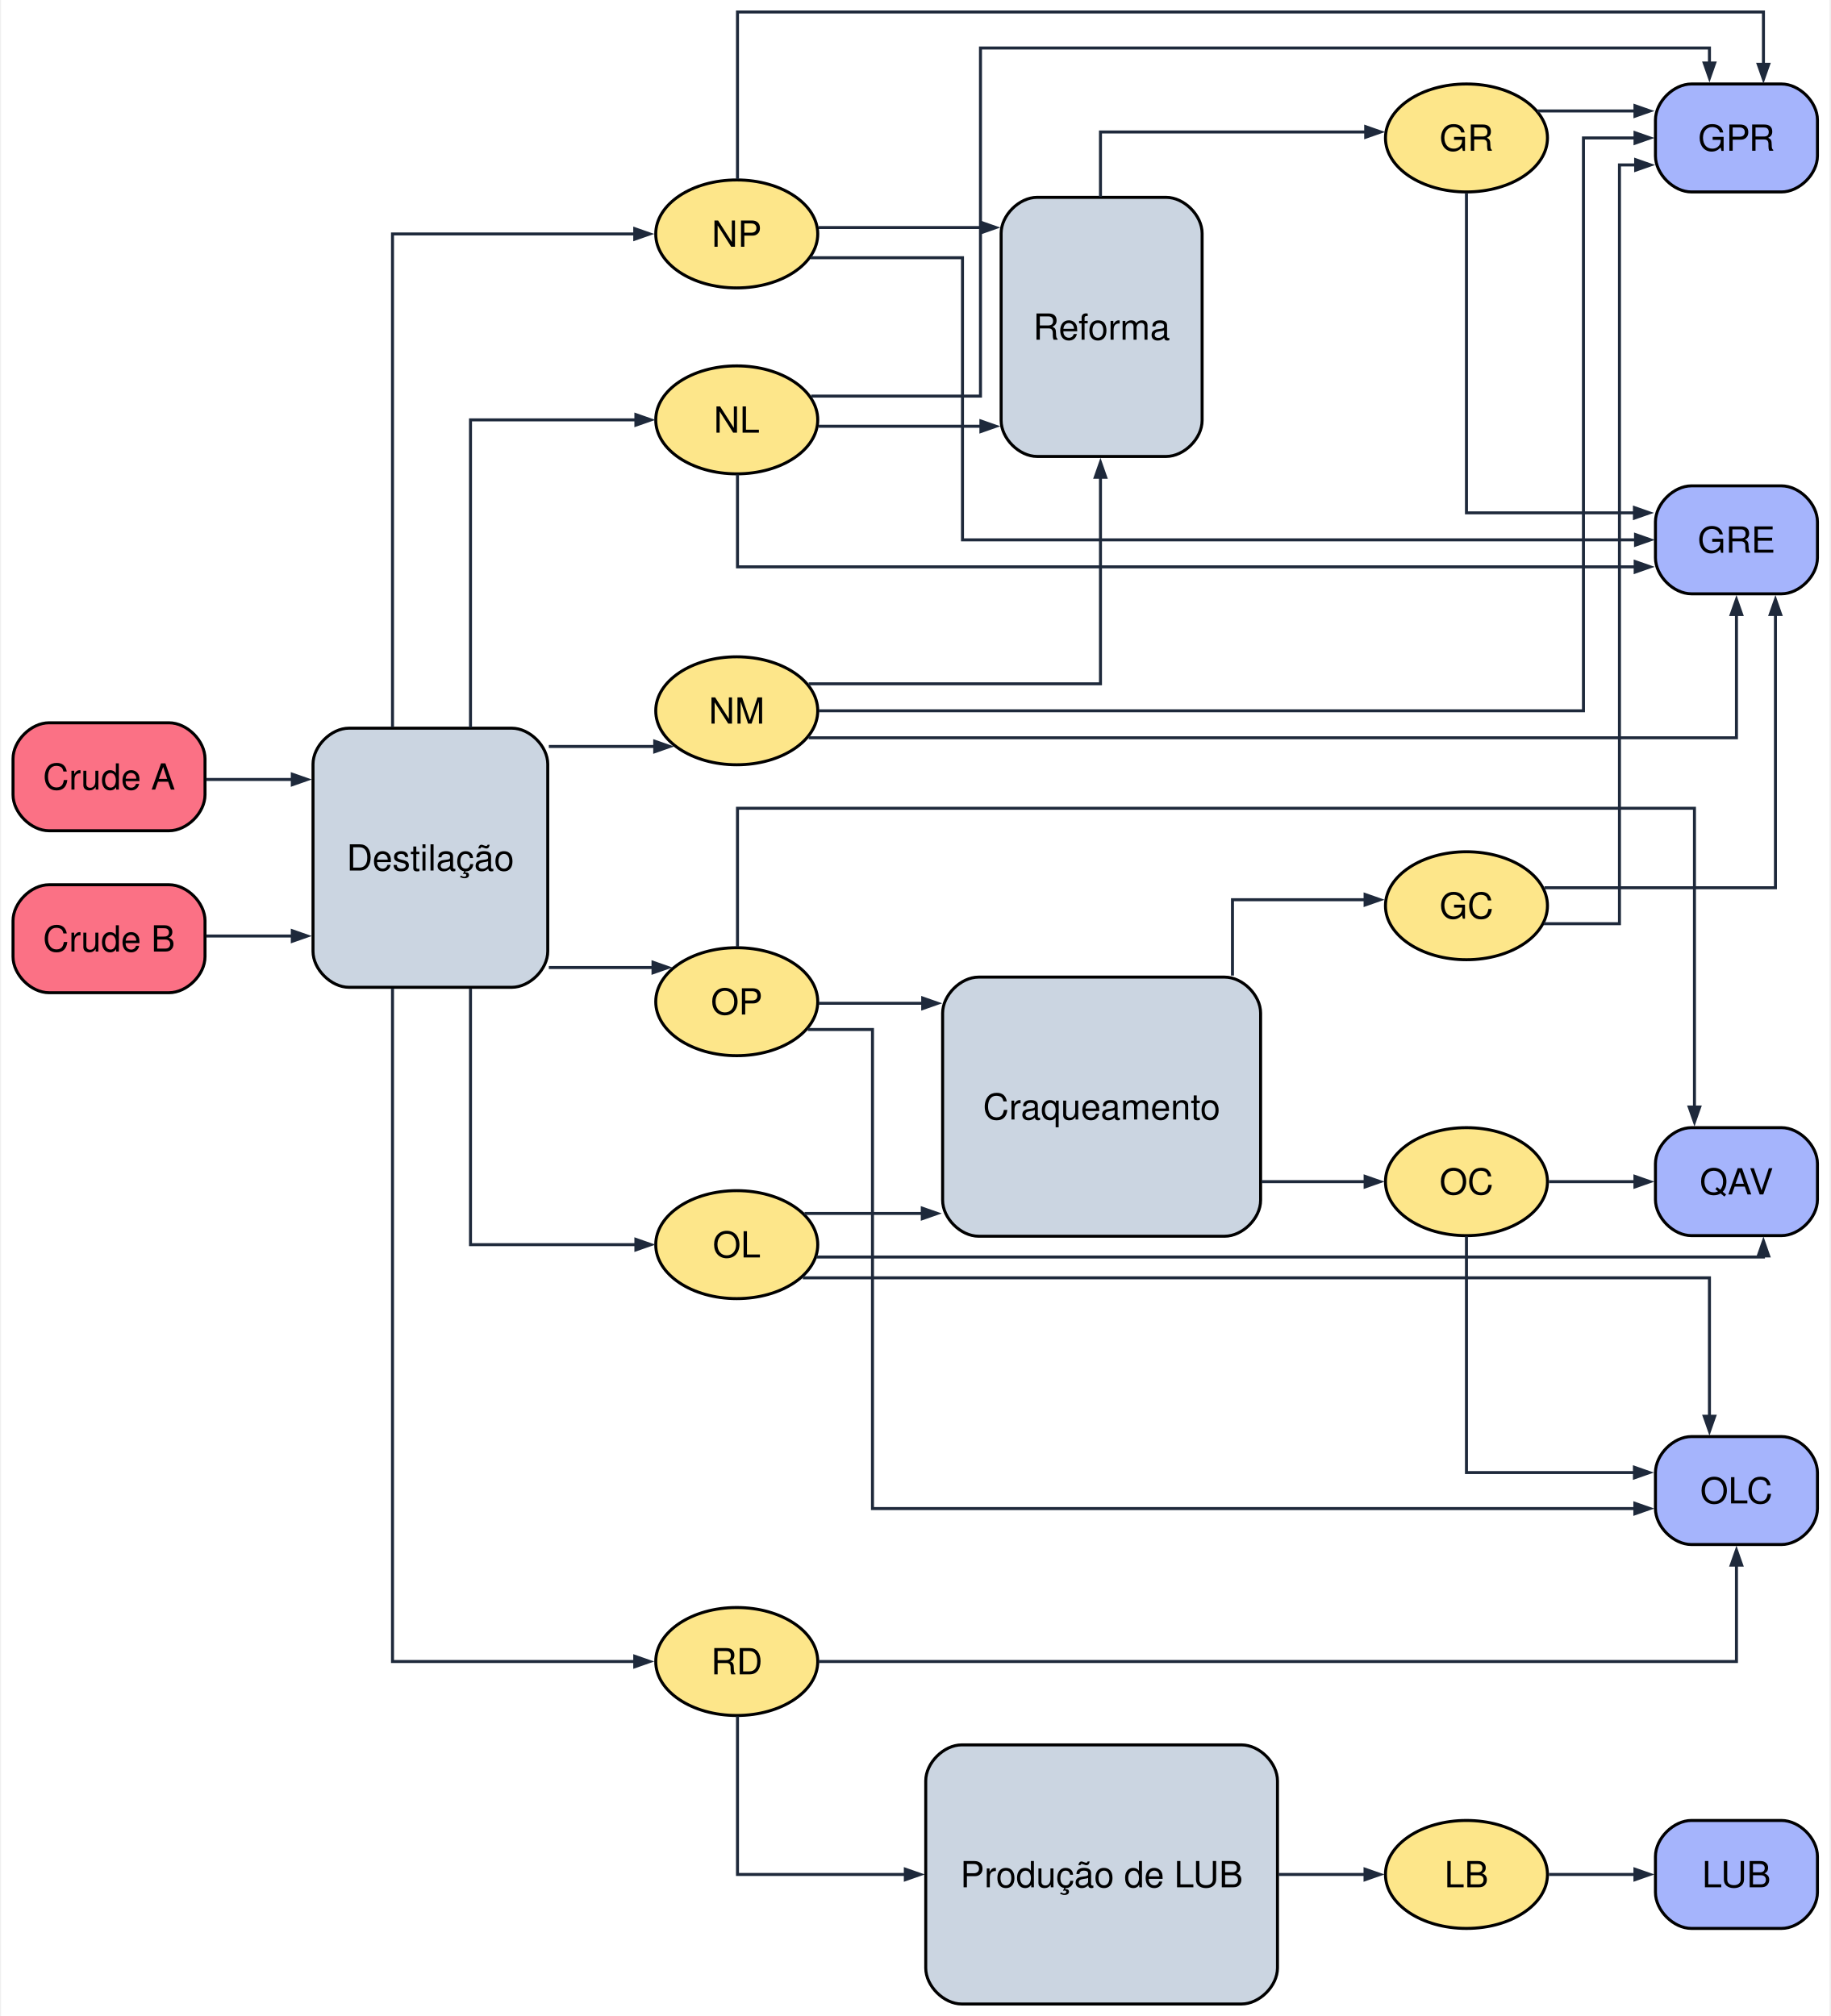
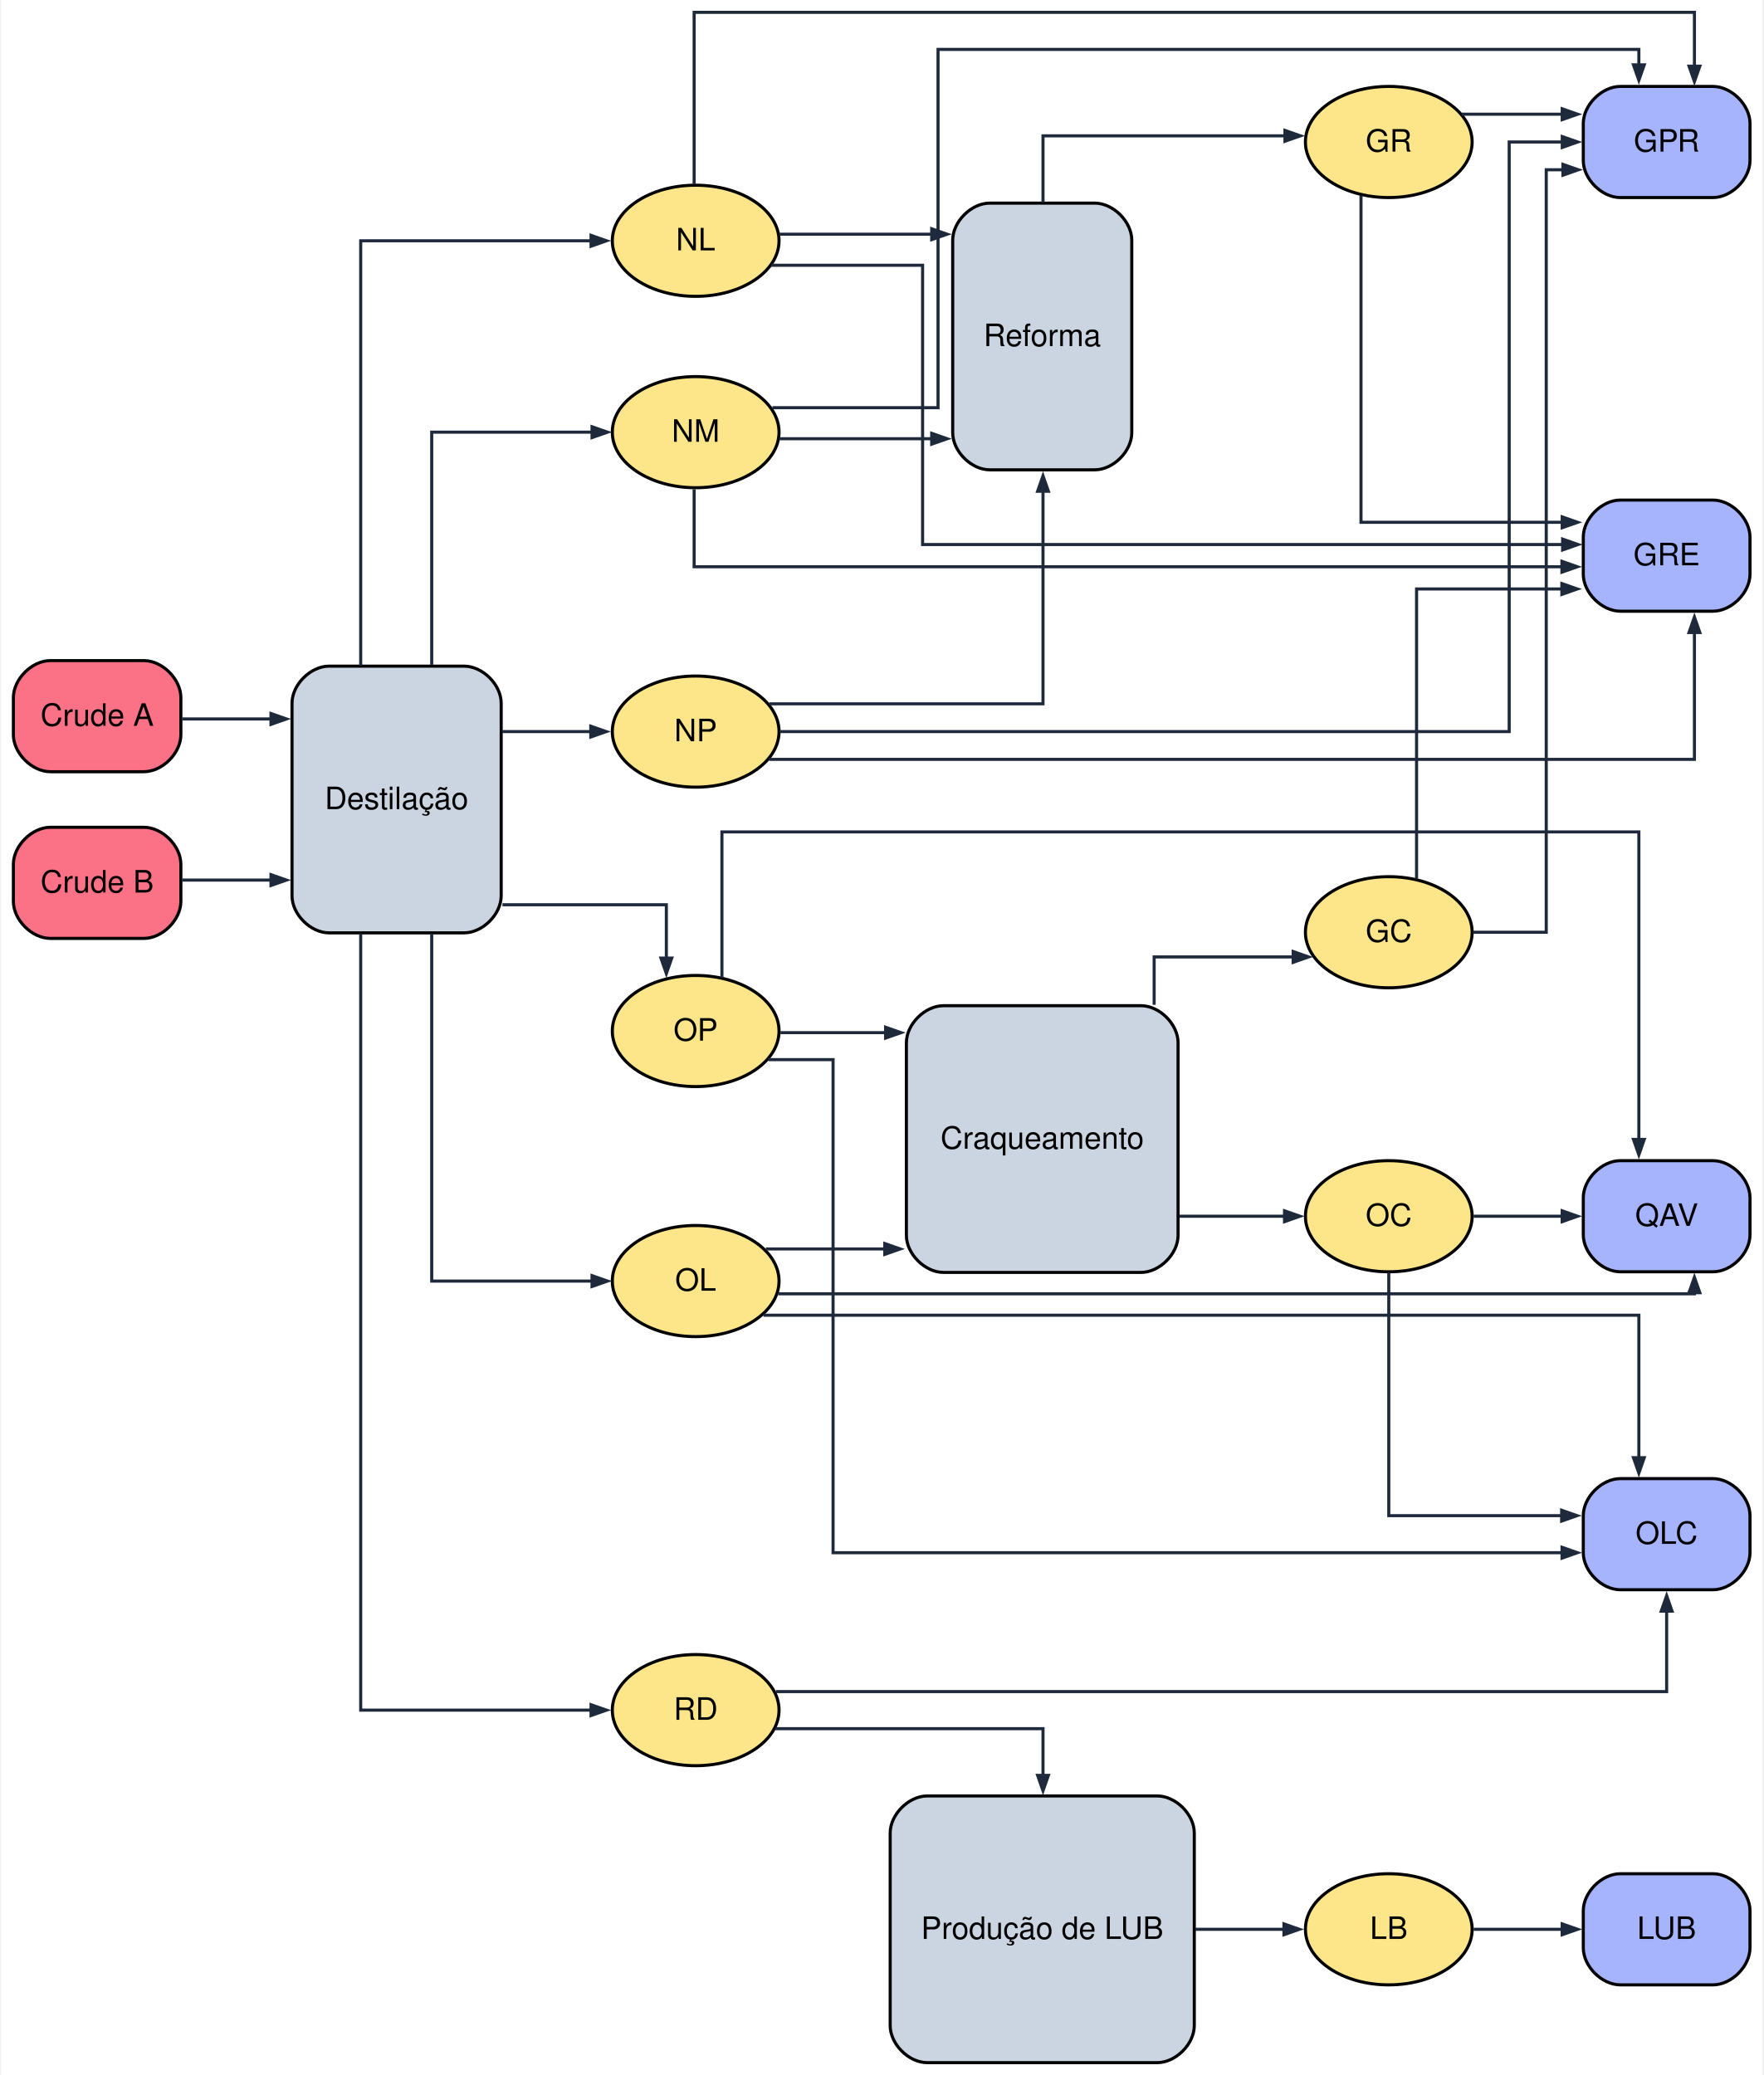
- <svg xmlns="http://www.w3.org/2000/svg" width="610pt" height="672pt" viewBox="0.00 0.00 609.50 672.20">
+ <svg xmlns="http://www.w3.org/2000/svg" width="571pt" height="672pt" viewBox="0.00 0.00 570.50 672.20">
  <g id="graph0" class="graph" transform="scale(1 1) rotate(0) translate(4 668.2)">
-     <polygon fill="white" stroke="none" points="-4,4 -4,-668.2 605.5,-668.2 605.5,4 -4,4" />
+     <polygon fill="white" stroke="none" points="-4,4 -4,-668.2 566.5,-668.2 566.5,4 -4,4" />
    <g id="node1" class="node">
-       <path fill="#fb7185" stroke="black" d="M52,-427.2C52,-427.2 12,-427.2 12,-427.2 6,-427.2 0,-421.2 0,-415.2 0,-415.2 0,-403.2 0,-403.2 0,-397.2 6,-391.2 12,-391.2 12,-391.2 52,-391.2 52,-391.2 58,-391.2 64,-397.2 64,-403.2 64,-403.2 64,-415.2 64,-415.2 64,-421.2 58,-427.2 52,-427.2" />
-       <text text-anchor="middle" x="32" y="-404.93" font-family="Helvetica,sans-Serif" font-size="12.00">Crude A</text>
+       <path fill="#fb7185" stroke="black" d="M42.25,-454.2C42.25,-454.2 12,-454.2 12,-454.2 6,-454.2 0,-448.2 0,-442.2 0,-442.2 0,-430.2 0,-430.2 0,-424.2 6,-418.2 12,-418.2 12,-418.2 42.25,-418.2 42.25,-418.2 48.25,-418.2 54.25,-424.2 54.25,-430.2 54.25,-430.2 54.25,-442.2 54.25,-442.2 54.25,-448.2 48.25,-454.2 42.25,-454.2" />
+       <text text-anchor="middle" x="27.12" y="-433.07" font-family="Helvetica,sans-Serif" font-size="10.00">Crude A</text>
    </g>
    <g id="node3" class="node">
-       <path fill="#cbd5e1" stroke="black" d="M166.25,-425.4C166.25,-425.4 112,-425.4 112,-425.4 106,-425.4 100,-419.4 100,-413.4 100,-413.4 100,-351 100,-351 100,-345 106,-339 112,-339 112,-339 166.25,-339 166.25,-339 172.25,-339 178.25,-345 178.25,-351 178.25,-351 178.25,-413.4 178.25,-413.4 178.25,-419.4 172.25,-425.4 166.25,-425.4" />
-       <text text-anchor="middle" x="139.12" y="-377.93" font-family="Helvetica,sans-Serif" font-size="12.00">Destilação</text>
+       <path fill="#cbd5e1" stroke="black" d="M146,-452.4C146,-452.4 102.25,-452.4 102.25,-452.4 96.25,-452.4 90.25,-446.4 90.25,-440.4 90.25,-440.4 90.25,-378 90.25,-378 90.25,-372 96.25,-366 102.25,-366 102.25,-366 146,-366 146,-366 152,-366 158,-372 158,-378 158,-378 158,-440.4 158,-440.4 158,-446.4 152,-452.4 146,-452.4" />
+       <text text-anchor="middle" x="124.12" y="-406.07" font-family="Helvetica,sans-Serif" font-size="10.00">Destilação</text>
    </g>
    <g id="edge1" class="edge">
-       <path fill="none" stroke="#1e293b" d="M64.43,-408.3C64.43,-408.3 93.1,-408.3 93.1,-408.3" />
-       <polygon fill="#1e293b" stroke="#1e293b" points="93.1,-410.05 98.1,-408.3 93.1,-406.55 93.1,-410.05" />
+       <path fill="none" stroke="#1e293b" d="M54.66,-435.3C54.66,-435.3 83.44,-435.3 83.44,-435.3" />
+       <polygon fill="#1e293b" stroke="#1e293b" points="83.44,-437.05 88.44,-435.3 83.44,-433.55 83.44,-437.05" />
    </g>
    <g id="node2" class="node">
-       <path fill="#fb7185" stroke="black" d="M52,-373.2C52,-373.2 12,-373.2 12,-373.2 6,-373.2 0,-367.2 0,-361.2 0,-361.2 0,-349.2 0,-349.2 0,-343.2 6,-337.2 12,-337.2 12,-337.2 52,-337.2 52,-337.2 58,-337.2 64,-343.2 64,-349.2 64,-349.2 64,-361.2 64,-361.2 64,-367.2 58,-373.2 52,-373.2" />
-       <text text-anchor="middle" x="32" y="-350.93" font-family="Helvetica,sans-Serif" font-size="12.00">Crude B</text>
+       <path fill="#fb7185" stroke="black" d="M42.25,-400.2C42.25,-400.2 12,-400.2 12,-400.2 6,-400.2 0,-394.2 0,-388.2 0,-388.2 0,-376.2 0,-376.2 0,-370.2 6,-364.2 12,-364.2 12,-364.2 42.25,-364.2 42.25,-364.2 48.25,-364.2 54.25,-370.2 54.25,-376.2 54.25,-376.2 54.25,-388.2 54.25,-388.2 54.25,-394.2 48.25,-400.2 42.25,-400.2" />
+       <text text-anchor="middle" x="27.12" y="-379.07" font-family="Helvetica,sans-Serif" font-size="10.00">Crude B</text>
    </g>
    <g id="edge2" class="edge">
-       <path fill="none" stroke="#1e293b" d="M64.43,-356.1C64.43,-356.1 93.1,-356.1 93.1,-356.1" />
-       <polygon fill="#1e293b" stroke="#1e293b" points="93.1,-357.85 98.1,-356.1 93.1,-354.35 93.1,-357.85" />
+       <path fill="none" stroke="#1e293b" d="M54.66,-383.1C54.66,-383.1 83.44,-383.1 83.44,-383.1" />
+       <polygon fill="#1e293b" stroke="#1e293b" points="83.44,-384.85 88.44,-383.1 83.44,-381.35 83.44,-384.85" />
    </g>
    <g id="node4" class="node">
-       <ellipse fill="#fde68a" stroke="black" cx="241.25" cy="-590.2" rx="27" ry="18" />
-       <text text-anchor="middle" x="241.25" y="-585.93" font-family="Helvetica,sans-Serif" font-size="12.00">NP</text>
+       <ellipse fill="#fde68a" stroke="black" cx="221" cy="-590.2" rx="27" ry="18" />
+       <text text-anchor="middle" x="221" y="-587.08" font-family="Helvetica,sans-Serif" font-size="10.00">NL</text>
+     </g>
+     <g id="edge9" class="edge">
+       <path fill="none" stroke="#1e293b" d="M112.5,-452.55C112.5,-506.1 112.5,-590.2 112.5,-590.2 112.5,-590.2 187.11,-590.2 187.11,-590.2" />
+       <polygon fill="#1e293b" stroke="#1e293b" points="187.11,-591.95 192.11,-590.2 187.11,-588.45 187.11,-591.95" />
+     </g>
+     <g id="node5" class="node">
+       <ellipse fill="#fde68a" stroke="black" cx="221" cy="-528.2" rx="27" ry="18" />
+       <text text-anchor="middle" x="221" y="-525.08" font-family="Helvetica,sans-Serif" font-size="10.00">NM</text>
+     </g>
+     <g id="edge10" class="edge">
+       <path fill="none" stroke="#1e293b" d="M135.5,-452.84C135.5,-486.8 135.5,-528.2 135.5,-528.2 135.5,-528.2 187.43,-528.2 187.43,-528.2" />
+       <polygon fill="#1e293b" stroke="#1e293b" points="187.43,-529.95 192.43,-528.2 187.43,-526.45 187.43,-529.95" />
+     </g>
+     <g id="node6" class="node">
+       <ellipse fill="#fde68a" stroke="black" cx="221" cy="-431.2" rx="27" ry="18" />
+       <text text-anchor="middle" x="221" y="-428.07" font-family="Helvetica,sans-Serif" font-size="10.00">NP</text>
    </g>
    <g id="edge11" class="edge">
-       <path fill="none" stroke="#1e293b" d="M126.5,-425.8C126.5,-486.8 126.5,-590.2 126.5,-590.2 126.5,-590.2 207.25,-590.2 207.25,-590.2" />
-       <polygon fill="#1e293b" stroke="#1e293b" points="207.25,-591.95 212.25,-590.2 207.25,-588.45 207.25,-591.95" />
-     </g>
-     <g id="node5" class="node">
-       <ellipse fill="#fde68a" stroke="black" cx="241.25" cy="-528.2" rx="27" ry="18" />
-       <text text-anchor="middle" x="241.25" y="-523.93" font-family="Helvetica,sans-Serif" font-size="12.00">NL</text>
-     </g>
-     <g id="edge9" class="edge">
-       <path fill="none" stroke="#1e293b" d="M152.5,-425.61C152.5,-468.65 152.5,-528.2 152.5,-528.2 152.5,-528.2 207.63,-528.2 207.63,-528.2" />
-       <polygon fill="#1e293b" stroke="#1e293b" points="207.63,-529.95 212.63,-528.2 207.63,-526.45 207.63,-529.95" />
-     </g>
-     <g id="node6" class="node">
-       <ellipse fill="#fde68a" stroke="black" cx="241.25" cy="-253.2" rx="27" ry="18" />
-       <text text-anchor="middle" x="241.25" y="-248.92" font-family="Helvetica,sans-Serif" font-size="12.00">OL</text>
+       <path fill="none" stroke="#1e293b" d="M158.28,-431.2C158.28,-431.2 187.02,-431.2 187.02,-431.2" />
+       <polygon fill="#1e293b" stroke="#1e293b" points="187.02,-432.95 192.02,-431.2 187.02,-429.45 187.02,-432.95" />
+     </g>
+     <g id="node7" class="node">
+       <ellipse fill="#fde68a" stroke="black" cx="221" cy="-253.2" rx="27" ry="18" />
+       <text text-anchor="middle" x="221" y="-250.07" font-family="Helvetica,sans-Serif" font-size="10.00">OL</text>
    </g>
    <g id="edge12" class="edge">
-       <path fill="none" stroke="#1e293b" d="M152.5,-338.53C152.5,-301.1 152.5,-253.2 152.5,-253.2 152.5,-253.2 207.63,-253.2 207.63,-253.2" />
-       <polygon fill="#1e293b" stroke="#1e293b" points="207.63,-254.95 212.63,-253.2 207.63,-251.45 207.63,-254.95" />
-     </g>
-     <g id="node7" class="node">
-       <ellipse fill="#fde68a" stroke="black" cx="241.25" cy="-114.2" rx="27" ry="18" />
-       <text text-anchor="middle" x="241.25" y="-109.92" font-family="Helvetica,sans-Serif" font-size="12.00">RD</text>
+       <path fill="none" stroke="#1e293b" d="M135.5,-365.75C135.5,-319.59 135.5,-253.2 135.5,-253.2 135.5,-253.2 187.43,-253.2 187.43,-253.2" />
+       <polygon fill="#1e293b" stroke="#1e293b" points="187.43,-254.95 192.43,-253.2 187.43,-251.45 187.43,-254.95" />
+     </g>
+     <g id="node8" class="node">
+       <ellipse fill="#fde68a" stroke="black" cx="221" cy="-334.2" rx="27" ry="18" />
+       <text text-anchor="middle" x="221" y="-331.07" font-family="Helvetica,sans-Serif" font-size="10.00">OP</text>
+     </g>
+     <g id="edge13" class="edge">
+       <path fill="none" stroke="#1e293b" d="M158.41,-375.1C182.89,-375.1 211.5,-375.1 211.5,-375.1 211.5,-375.1 211.5,-357.82 211.5,-357.82" />
+       <polygon fill="#1e293b" stroke="#1e293b" points="213.25,-357.82 211.5,-352.82 209.75,-357.82 213.25,-357.82" />
+     </g>
+     <g id="node9" class="node">
+       <ellipse fill="#fde68a" stroke="black" cx="221" cy="-114.2" rx="27" ry="18" />
+       <text text-anchor="middle" x="221" y="-111.07" font-family="Helvetica,sans-Serif" font-size="10.00">RD</text>
    </g>
    <g id="edge14" class="edge">
-       <path fill="none" stroke="#1e293b" d="M126.5,-338.54C126.5,-262.6 126.5,-114.2 126.5,-114.2 126.5,-114.2 207.25,-114.2 207.25,-114.2" />
-       <polygon fill="#1e293b" stroke="#1e293b" points="207.25,-115.95 212.25,-114.2 207.25,-112.45 207.25,-115.95" />
-     </g>
-     <g id="node8" class="node">
-       <ellipse fill="#fde68a" stroke="black" cx="241.25" cy="-431.2" rx="27" ry="18" />
-       <text text-anchor="middle" x="241.25" y="-426.93" font-family="Helvetica,sans-Serif" font-size="12.00">NM</text>
-     </g>
-     <g id="edge10" class="edge">
-       <path fill="none" stroke="#1e293b" d="M178.61,-419.3C178.61,-419.3 213.91,-419.3 213.91,-419.3" />
-       <polygon fill="#1e293b" stroke="#1e293b" points="213.91,-421.05 218.91,-419.3 213.91,-417.55 213.91,-421.05" />
-     </g>
-     <g id="node9" class="node">
-       <ellipse fill="#fde68a" stroke="black" cx="241.25" cy="-334.2" rx="27" ry="18" />
-       <text text-anchor="middle" x="241.25" y="-329.93" font-family="Helvetica,sans-Serif" font-size="12.00">OP</text>
-     </g>
-     <g id="edge13" class="edge">
-       <path fill="none" stroke="#1e293b" d="M178.61,-345.6C178.61,-345.6 213.34,-345.6 213.34,-345.6" />
-       <polygon fill="#1e293b" stroke="#1e293b" points="213.34,-347.35 218.34,-345.6 213.34,-343.85 213.34,-347.35" />
+       <path fill="none" stroke="#1e293b" d="M112.5,-365.67C112.5,-283.61 112.5,-114.2 112.5,-114.2 112.5,-114.2 187.11,-114.2 187.11,-114.2" />
+       <polygon fill="#1e293b" stroke="#1e293b" points="187.11,-115.95 192.11,-114.2 187.11,-112.45 187.11,-115.95" />
+     </g>
+     <g id="node12" class="node">
+       <path fill="#cbd5e1" stroke="black" d="M350.25,-602.4C350.25,-602.4 316.25,-602.4 316.25,-602.4 310.25,-602.4 304.25,-596.4 304.25,-590.4 304.25,-590.4 304.25,-528 304.25,-528 304.25,-522 310.25,-516 316.25,-516 316.25,-516 350.25,-516 350.25,-516 356.25,-516 362.25,-522 362.25,-528 362.25,-528 362.25,-590.4 362.25,-590.4 362.25,-596.4 356.25,-602.4 350.25,-602.4" />
+       <text text-anchor="middle" x="333.25" y="-556.08" font-family="Helvetica,sans-Serif" font-size="10.00">Reforma</text>
+     </g>
+     <g id="edge3" class="edge">
+       <path fill="none" stroke="#1e293b" d="M248.17,-592.33C248.17,-592.33 297.45,-592.33 297.45,-592.33" />
+       <polygon fill="#1e293b" stroke="#1e293b" points="297.45,-594.08 302.45,-592.33 297.45,-590.58 297.45,-594.08" />
+     </g>
+     <g id="node17" class="node">
+       <path fill="#a5b4fc" stroke="black" d="M550.5,-640.2C550.5,-640.2 520.5,-640.2 520.5,-640.2 514.5,-640.2 508.5,-634.2 508.5,-628.2 508.5,-628.2 508.5,-616.2 508.5,-616.2 508.5,-610.2 514.5,-604.2 520.5,-604.2 520.5,-604.2 550.5,-604.2 550.5,-604.2 556.5,-604.2 562.5,-610.2 562.5,-616.2 562.5,-616.2 562.5,-628.2 562.5,-628.2 562.5,-634.2 556.5,-640.2 550.5,-640.2" />
+       <text text-anchor="middle" x="535.5" y="-619.08" font-family="Helvetica,sans-Serif" font-size="10.00">GPR</text>
+     </g>
+     <g id="edge19" class="edge">
+       <path fill="none" stroke="#1e293b" d="M220.5,-608.49C220.5,-630.41 220.5,-664.2 220.5,-664.2 220.5,-664.2 544.5,-664.2 544.5,-664.2 544.5,-664.2 544.5,-646.77 544.5,-646.77" />
+       <polygon fill="#1e293b" stroke="#1e293b" points="546.25,-646.77 544.5,-641.77 542.75,-646.77 546.25,-646.77" />
+     </g>
+     <g id="node18" class="node">
+       <path fill="#a5b4fc" stroke="black" d="M550.5,-506.2C550.5,-506.2 520.5,-506.2 520.5,-506.2 514.5,-506.2 508.5,-500.2 508.5,-494.2 508.5,-494.2 508.5,-482.2 508.5,-482.2 508.5,-476.2 514.5,-470.2 520.5,-470.2 520.5,-470.2 550.5,-470.2 550.5,-470.2 556.5,-470.2 562.5,-476.2 562.5,-482.2 562.5,-482.2 562.5,-494.2 562.5,-494.2 562.5,-500.2 556.5,-506.2 550.5,-506.2" />
+       <text text-anchor="middle" x="535.5" y="-485.07" font-family="Helvetica,sans-Serif" font-size="10.00">GRE</text>
+     </g>
+     <g id="edge24" class="edge">
+       <path fill="none" stroke="#1e293b" d="M245.47,-582.27C266.86,-582.27 294.5,-582.27 294.5,-582.27 294.5,-582.27 294.5,-491.8 294.5,-491.8 294.5,-491.8 501.81,-491.8 501.81,-491.8" />
+       <polygon fill="#1e293b" stroke="#1e293b" points="501.81,-493.55 506.81,-491.8 501.81,-490.05 501.81,-493.55" />
+     </g>
+     <g id="edge4" class="edge">
+       <path fill="none" stroke="#1e293b" d="M248.17,-526.07C248.17,-526.07 297.45,-526.07 297.45,-526.07" />
+       <polygon fill="#1e293b" stroke="#1e293b" points="297.45,-527.82 302.45,-526.07 297.45,-524.32 297.45,-527.82" />
+     </g>
+     <g id="edge20" class="edge">
+       <path fill="none" stroke="#1e293b" d="M245.84,-536.13C268.84,-536.13 299.5,-536.13 299.5,-536.13 299.5,-536.13 299.5,-652.2 299.5,-652.2 299.5,-652.2 526.5,-652.2 526.5,-652.2 526.5,-652.2 526.5,-647.2 526.5,-647.2" />
+       <polygon fill="#1e293b" stroke="#1e293b" points="528.25,-647.2 526.5,-642.2 524.75,-647.2 528.25,-647.2" />
+     </g>
+     <g id="edge25" class="edge">
+       <path fill="none" stroke="#1e293b" d="M220.5,-509.71C220.5,-497.83 220.5,-484.6 220.5,-484.6 220.5,-484.6 501.58,-484.6 501.58,-484.6" />
+       <polygon fill="#1e293b" stroke="#1e293b" points="501.58,-486.35 506.58,-484.6 501.58,-482.85 501.58,-486.35" />
+     </g>
+     <g id="edge5" class="edge">
+       <path fill="none" stroke="#1e293b" d="M244.86,-440.2C277.88,-440.2 333.5,-440.2 333.5,-440.2 333.5,-440.2 333.5,-509.05 333.5,-509.05" />
+       <polygon fill="#1e293b" stroke="#1e293b" points="331.75,-509.05 333.5,-514.05 335.25,-509.05 331.75,-509.05" />
+     </g>
+     <g id="edge21" class="edge">
+       <path fill="none" stroke="#1e293b" d="M248.21,-431.2C315.53,-431.2 484.5,-431.2 484.5,-431.2 484.5,-431.2 484.5,-622.2 484.5,-622.2 484.5,-622.2 501.69,-622.2 501.69,-622.2" />
+       <polygon fill="#1e293b" stroke="#1e293b" points="501.69,-623.95 506.69,-622.2 501.69,-620.45 501.69,-623.95" />
+     </g>
+     <g id="edge26" class="edge">
+       <path fill="none" stroke="#1e293b" d="M244.79,-422.2C319.5,-422.2 544.5,-422.2 544.5,-422.2 544.5,-422.2 544.5,-463.3 544.5,-463.3" />
+       <polygon fill="#1e293b" stroke="#1e293b" points="542.75,-463.3 544.5,-468.3 546.25,-463.3 542.75,-463.3" />
    </g>
    <g id="node10" class="node">
-       <path fill="#cbd5e1" stroke="black" d="M384.38,-602.4C384.38,-602.4 341.38,-602.4 341.38,-602.4 335.38,-602.4 329.38,-596.4 329.38,-590.4 329.38,-590.4 329.38,-528 329.38,-528 329.38,-522 335.38,-516 341.38,-516 341.38,-516 384.38,-516 384.38,-516 390.38,-516 396.38,-522 396.38,-528 396.38,-528 396.38,-590.4 396.38,-590.4 396.38,-596.4 390.38,-602.4 384.38,-602.4" />
-       <text text-anchor="middle" x="362.88" y="-554.93" font-family="Helvetica,sans-Serif" font-size="12.00">Reforma</text>
-     </g>
-     <g id="edge5" class="edge">
-       <path fill="none" stroke="#1e293b" d="M268.55,-592.33C268.55,-592.33 322.64,-592.33 322.64,-592.33" />
-       <polygon fill="#1e293b" stroke="#1e293b" points="322.64,-594.08 327.64,-592.33 322.64,-590.58 322.64,-594.08" />
-     </g>
-     <g id="node17" class="node">
-       <path fill="#a5b4fc" stroke="black" d="M589.5,-640.2C589.5,-640.2 559.5,-640.2 559.5,-640.2 553.5,-640.2 547.5,-634.2 547.5,-628.2 547.5,-628.2 547.5,-616.2 547.5,-616.2 547.5,-610.2 553.5,-604.2 559.5,-604.2 559.5,-604.2 589.5,-604.2 589.5,-604.2 595.5,-604.2 601.5,-610.2 601.5,-616.2 601.5,-616.2 601.5,-628.2 601.5,-628.2 601.5,-634.2 595.5,-640.2 589.5,-640.2" />
-       <text text-anchor="middle" x="574.5" y="-617.93" font-family="Helvetica,sans-Serif" font-size="12.00">GPR</text>
-     </g>
-     <g id="edge21" class="edge">
-       <path fill="none" stroke="#1e293b" d="M241.5,-608.49C241.5,-630.41 241.5,-664.2 241.5,-664.2 241.5,-664.2 583.5,-664.2 583.5,-664.2 583.5,-664.2 583.5,-646.77 583.5,-646.77" />
-       <polygon fill="#1e293b" stroke="#1e293b" points="585.25,-646.77 583.5,-641.77 581.75,-646.77 585.25,-646.77" />
-     </g>
-     <g id="node18" class="node">
-       <path fill="#a5b4fc" stroke="black" d="M589.5,-506.2C589.5,-506.2 559.5,-506.2 559.5,-506.2 553.5,-506.2 547.5,-500.2 547.5,-494.2 547.5,-494.2 547.5,-482.2 547.5,-482.2 547.5,-476.2 553.5,-470.2 559.5,-470.2 559.5,-470.2 589.5,-470.2 589.5,-470.2 595.5,-470.2 601.5,-476.2 601.5,-482.2 601.5,-482.2 601.5,-494.2 601.5,-494.2 601.5,-500.2 595.5,-506.2 589.5,-506.2" />
-       <text text-anchor="middle" x="574.5" y="-483.93" font-family="Helvetica,sans-Serif" font-size="12.00">GRE</text>
-     </g>
-     <g id="edge26" class="edge">
-       <path fill="none" stroke="#1e293b" d="M265.89,-582.27C287.84,-582.27 316.5,-582.27 316.5,-582.27 316.5,-582.27 316.5,-488.2 316.5,-488.2 316.5,-488.2 540.86,-488.2 540.86,-488.2" />
-       <polygon fill="#1e293b" stroke="#1e293b" points="540.86,-489.95 545.86,-488.2 540.86,-486.45 540.86,-489.95" />
-     </g>
-     <g id="edge3" class="edge">
-       <path fill="none" stroke="#1e293b" d="M268.55,-526.07C268.55,-526.07 322.64,-526.07 322.64,-526.07" />
-       <polygon fill="#1e293b" stroke="#1e293b" points="322.64,-527.82 327.64,-526.07 322.64,-524.32 322.64,-527.82" />
-     </g>
-     <g id="edge19" class="edge">
-       <path fill="none" stroke="#1e293b" d="M266.07,-536.13C289.96,-536.13 322.5,-536.13 322.5,-536.13 322.5,-536.13 322.5,-652.2 322.5,-652.2 322.5,-652.2 565.5,-652.2 565.5,-652.2 565.5,-652.2 565.5,-647.2 565.5,-647.2" />
-       <polygon fill="#1e293b" stroke="#1e293b" points="567.25,-647.2 565.5,-642.2 563.75,-647.2 567.25,-647.2" />
-     </g>
-     <g id="edge24" class="edge">
-       <path fill="none" stroke="#1e293b" d="M241.5,-509.95C241.5,-496.02 241.5,-479.2 241.5,-479.2 241.5,-479.2 540.74,-479.2 540.74,-479.2" />
-       <polygon fill="#1e293b" stroke="#1e293b" points="540.74,-480.95 545.74,-479.2 540.74,-477.45 540.74,-480.95" />
+       <path fill="#cbd5e1" stroke="black" d="M365.25,-342.4C365.25,-342.4 301.25,-342.4 301.25,-342.4 295.25,-342.4 289.25,-336.4 289.25,-330.4 289.25,-330.4 289.25,-268 289.25,-268 289.25,-262 295.25,-256 301.25,-256 301.25,-256 365.25,-256 365.25,-256 371.25,-256 377.25,-262 377.25,-268 377.25,-268 377.25,-330.4 377.25,-330.4 377.25,-336.4 371.25,-342.4 365.25,-342.4" />
+       <text text-anchor="middle" x="333.25" y="-296.07" font-family="Helvetica,sans-Serif" font-size="10.00">Craqueamento</text>
+     </g>
+     <g id="edge6" class="edge">
+       <path fill="none" stroke="#1e293b" d="M243.72,-263.6C243.72,-263.6 282.25,-263.6 282.25,-263.6" />
+       <polygon fill="#1e293b" stroke="#1e293b" points="282.25,-265.35 287.25,-263.6 282.25,-261.85 282.25,-265.35" />
+     </g>
+     <g id="node20" class="node">
+       <path fill="#a5b4fc" stroke="black" d="M550.5,-189.2C550.5,-189.2 520.5,-189.2 520.5,-189.2 514.5,-189.2 508.5,-183.2 508.5,-177.2 508.5,-177.2 508.5,-165.2 508.5,-165.2 508.5,-159.2 514.5,-153.2 520.5,-153.2 520.5,-153.2 550.5,-153.2 550.5,-153.2 556.5,-153.2 562.5,-159.2 562.5,-165.2 562.5,-165.2 562.5,-177.2 562.5,-177.2 562.5,-183.2 556.5,-189.2 550.5,-189.2" />
+       <text text-anchor="middle" x="535.5" y="-168.07" font-family="Helvetica,sans-Serif" font-size="10.00">OLC</text>
+     </g>
+     <g id="edge32" class="edge">
+       <path fill="none" stroke="#1e293b" d="M242.97,-242.13C313.02,-242.13 526.5,-242.13 526.5,-242.13 526.5,-242.13 526.5,-195.98 526.5,-195.98" />
+       <polygon fill="#1e293b" stroke="#1e293b" points="528.25,-195.98 526.5,-190.98 524.75,-195.98 528.25,-195.98" />
+     </g>
+     <g id="node21" class="node">
+       <path fill="#a5b4fc" stroke="black" d="M550.5,-292.2C550.5,-292.2 520.5,-292.2 520.5,-292.2 514.5,-292.2 508.5,-286.2 508.5,-280.2 508.5,-280.2 508.5,-268.2 508.5,-268.2 508.5,-262.2 514.5,-256.2 520.5,-256.2 520.5,-256.2 550.5,-256.2 550.5,-256.2 556.5,-256.2 562.5,-262.2 562.5,-268.2 562.5,-268.2 562.5,-280.2 562.5,-280.2 562.5,-286.2 556.5,-292.2 550.5,-292.2" />
+       <text text-anchor="middle" x="535.5" y="-271.07" font-family="Helvetica,sans-Serif" font-size="10.00">QAV</text>
+     </g>
+     <g id="edge29" class="edge">
+       <path fill="none" stroke="#1e293b" d="M247.75,-249.07C325.26,-249.07 544.5,-249.07 544.5,-249.07 544.5,-249.07 544.5,-249.75 544.5,-249.75" />
+       <polygon fill="#1e293b" stroke="#1e293b" points="542.75,-249.42 544.5,-254.42 546.25,-249.42 542.75,-249.42" />
+     </g>
+     <g id="edge7" class="edge">
+       <path fill="none" stroke="#1e293b" d="M248.46,-333.67C248.46,-333.67 282.51,-333.67 282.51,-333.67" />
+       <polygon fill="#1e293b" stroke="#1e293b" points="282.51,-335.42 287.51,-333.67 282.51,-331.92 282.51,-335.42" />
+     </g>
+     <g id="edge33" class="edge">
+       <path fill="none" stroke="#1e293b" d="M244.55,-324.93C255.23,-324.93 265.5,-324.93 265.5,-324.93 265.5,-324.93 265.5,-165.2 265.5,-165.2 265.5,-165.2 501.61,-165.2 501.61,-165.2" />
+       <polygon fill="#1e293b" stroke="#1e293b" points="501.61,-166.95 506.61,-165.2 501.61,-163.45 501.61,-166.95" />
+     </g>
+     <g id="edge30" class="edge">
+       <path fill="none" stroke="#1e293b" d="M229.5,-351.48C229.5,-370.59 229.5,-398.7 229.5,-398.7 229.5,-398.7 526.5,-398.7 526.5,-398.7 526.5,-398.7 526.5,-299.08 526.5,-299.08" />
+       <polygon fill="#1e293b" stroke="#1e293b" points="528.25,-299.08 526.5,-294.08 524.75,-299.08 528.25,-299.08" />
    </g>
    <g id="node11" class="node">
-       <path fill="#cbd5e1" stroke="black" d="M403.88,-342.4C403.88,-342.4 321.88,-342.4 321.88,-342.4 315.88,-342.4 309.88,-336.4 309.88,-330.4 309.88,-330.4 309.88,-268 309.88,-268 309.88,-262 315.88,-256 321.88,-256 321.88,-256 403.88,-256 403.88,-256 409.88,-256 415.88,-262 415.88,-268 415.88,-268 415.88,-330.4 415.88,-330.4 415.88,-336.4 409.88,-342.4 403.88,-342.4" />
-       <text text-anchor="middle" x="362.88" y="-294.93" font-family="Helvetica,sans-Serif" font-size="12.00">Craqueamento</text>
-     </g>
-     <g id="edge6" class="edge">
-       <path fill="none" stroke="#1e293b" d="M263.84,-263.6C263.84,-263.6 303.1,-263.6 303.1,-263.6" />
-       <polygon fill="#1e293b" stroke="#1e293b" points="303.1,-265.35 308.1,-263.6 303.1,-261.85 303.1,-265.35" />
+       <path fill="#cbd5e1" stroke="black" d="M370.5,-86.4C370.5,-86.4 296,-86.4 296,-86.4 290,-86.4 284,-80.4 284,-74.4 284,-74.4 284,-12 284,-12 284,-6 290,0 296,0 296,0 370.5,0 370.5,0 376.5,0 382.5,-6 382.5,-12 382.5,-12 382.5,-74.4 382.5,-74.4 382.5,-80.4 376.5,-86.4 370.5,-86.4" />
+       <text text-anchor="middle" x="333.25" y="-40.07" font-family="Helvetica,sans-Serif" font-size="10.00">Produção de LUB</text>
+     </g>
+     <g id="edge8" class="edge">
+       <path fill="none" stroke="#1e293b" d="M246.81,-108.2C280.02,-108.2 333.5,-108.2 333.5,-108.2 333.5,-108.2 333.5,-93.07 333.5,-93.07" />
+       <polygon fill="#1e293b" stroke="#1e293b" points="335.25,-93.07 333.5,-88.07 331.75,-93.07 335.25,-93.07" />
+     </g>
+     <g id="edge35" class="edge">
+       <path fill="none" stroke="#1e293b" d="M247,-120.2C322.35,-120.2 535.5,-120.2 535.5,-120.2 535.5,-120.2 535.5,-146.27 535.5,-146.27" />
+       <polygon fill="#1e293b" stroke="#1e293b" points="533.75,-146.27 535.5,-151.27 537.25,-146.27 533.75,-146.27" />
+     </g>
+     <g id="node13" class="node">
+       <ellipse fill="#fde68a" stroke="black" cx="445.5" cy="-366.2" rx="27" ry="18" />
+       <text text-anchor="middle" x="445.5" y="-363.07" font-family="Helvetica,sans-Serif" font-size="10.00">GC</text>
+     </g>
+     <g id="edge16" class="edge">
+       <path fill="none" stroke="#1e293b" d="M369.5,-342.7C369.5,-351.54 369.5,-358.2 369.5,-358.2 369.5,-358.2 414.52,-358.2 414.52,-358.2" />
+       <polygon fill="#1e293b" stroke="#1e293b" points="414.52,-359.95 419.52,-358.2 414.52,-356.45 414.52,-359.95" />
+     </g>
+     <g id="node16" class="node">
+       <ellipse fill="#fde68a" stroke="black" cx="445.5" cy="-274.2" rx="27" ry="18" />
+       <text text-anchor="middle" x="445.5" y="-271.07" font-family="Helvetica,sans-Serif" font-size="10.00">OC</text>
+     </g>
+     <g id="edge17" class="edge">
+       <path fill="none" stroke="#1e293b" d="M377.61,-274.2C377.61,-274.2 411.74,-274.2 411.74,-274.2" />
+       <polygon fill="#1e293b" stroke="#1e293b" points="411.74,-275.95 416.74,-274.2 411.74,-272.45 411.74,-275.95" />
+     </g>
+     <g id="node15" class="node">
+       <ellipse fill="#fde68a" stroke="black" cx="445.5" cy="-43.2" rx="27" ry="18" />
+       <text text-anchor="middle" x="445.5" y="-40.07" font-family="Helvetica,sans-Serif" font-size="10.00">LB</text>
+     </g>
+     <g id="edge18" class="edge">
+       <path fill="none" stroke="#1e293b" d="M382.81,-43.2C382.81,-43.2 411.54,-43.2 411.54,-43.2" />
+       <polygon fill="#1e293b" stroke="#1e293b" points="411.54,-44.95 416.54,-43.2 411.54,-41.45 411.54,-44.95" />
+     </g>
+     <g id="node14" class="node">
+       <ellipse fill="#fde68a" stroke="black" cx="445.5" cy="-622.2" rx="27" ry="18" />
+       <text text-anchor="middle" x="445.5" y="-619.08" font-family="Helvetica,sans-Serif" font-size="10.00">GR</text>
+     </g>
+     <g id="edge15" class="edge">
+       <path fill="none" stroke="#1e293b" d="M333.5,-602.56C333.5,-614.48 333.5,-624.2 333.5,-624.2 333.5,-624.2 411.87,-624.2 411.87,-624.2" />
+       <polygon fill="#1e293b" stroke="#1e293b" points="411.87,-625.95 416.87,-624.2 411.87,-622.45 411.87,-625.95" />
+     </g>
+     <g id="edge23" class="edge">
+       <path fill="none" stroke="#1e293b" d="M472.79,-366.2C484.92,-366.2 496.5,-366.2 496.5,-366.2 496.5,-366.2 496.5,-613.2 496.5,-613.2 496.5,-613.2 501.9,-613.2 501.9,-613.2" />
+       <polygon fill="#1e293b" stroke="#1e293b" points="501.9,-614.95 506.9,-613.2 501.9,-611.45 501.9,-614.95" />
+     </g>
+     <g id="edge28" class="edge">
+       <path fill="none" stroke="#1e293b" d="M454.5,-383.57C454.5,-414.85 454.5,-477.4 454.5,-477.4 454.5,-477.4 501.56,-477.4 501.56,-477.4" />
+       <polygon fill="#1e293b" stroke="#1e293b" points="501.56,-479.15 506.56,-477.4 501.56,-475.65 501.56,-479.15" />
+     </g>
+     <g id="edge22" class="edge">
+       <path fill="none" stroke="#1e293b" d="M469.15,-631.2C469.15,-631.2 501.67,-631.2 501.67,-631.2" />
+       <polygon fill="#1e293b" stroke="#1e293b" points="501.67,-632.95 506.67,-631.2 501.67,-629.45 501.67,-632.95" />
+     </g>
+     <g id="edge27" class="edge">
+       <path fill="none" stroke="#1e293b" d="M436.5,-604.81C436.5,-570.85 436.5,-499 436.5,-499 436.5,-499 501.67,-499 501.67,-499" />
+       <polygon fill="#1e293b" stroke="#1e293b" points="501.67,-500.75 506.67,-499 501.67,-497.25 501.67,-500.75" />
    </g>
    <g id="node19" class="node">
-       <path fill="#a5b4fc" stroke="black" d="M589.5,-292.2C589.5,-292.2 559.5,-292.2 559.5,-292.2 553.5,-292.2 547.5,-286.2 547.5,-280.2 547.5,-280.2 547.5,-268.2 547.5,-268.2 547.5,-262.2 553.5,-256.2 559.5,-256.2 559.5,-256.2 589.5,-256.2 589.5,-256.2 595.5,-256.2 601.5,-262.2 601.5,-268.2 601.5,-268.2 601.5,-280.2 601.5,-280.2 601.5,-286.2 595.5,-292.2 589.5,-292.2" />
-       <text text-anchor="middle" x="574.5" y="-269.93" font-family="Helvetica,sans-Serif" font-size="12.00">QAV</text>
-     </g>
-     <g id="edge29" class="edge">
-       <path fill="none" stroke="#1e293b" d="M267.82,-249.07C348.23,-249.07 583.5,-249.07 583.5,-249.07 583.5,-249.07 583.5,-249.75 583.5,-249.75" />
-       <polygon fill="#1e293b" stroke="#1e293b" points="581.75,-249.42 583.5,-254.42 585.25,-249.42 581.75,-249.42" />
-     </g>
-     <g id="node20" class="node">
-       <path fill="#a5b4fc" stroke="black" d="M589.5,-189.2C589.5,-189.2 559.5,-189.2 559.5,-189.2 553.5,-189.2 547.5,-183.2 547.5,-177.2 547.5,-177.2 547.5,-165.2 547.5,-165.2 547.5,-159.2 553.5,-153.2 559.5,-153.2 559.5,-153.2 589.5,-153.2 589.5,-153.2 595.5,-153.2 601.5,-159.2 601.5,-165.2 601.5,-165.2 601.5,-177.2 601.5,-177.2 601.5,-183.2 595.5,-189.2 589.5,-189.2" />
-       <text text-anchor="middle" x="574.5" y="-166.92" font-family="Helvetica,sans-Serif" font-size="12.00">OLC</text>
-     </g>
-     <g id="edge32" class="edge">
-       <path fill="none" stroke="#1e293b" d="M263.28,-242.13C336.26,-242.13 565.5,-242.13 565.5,-242.13 565.5,-242.13 565.5,-195.98 565.5,-195.98" />
-       <polygon fill="#1e293b" stroke="#1e293b" points="567.25,-195.98 565.5,-190.98 563.75,-195.98 567.25,-195.98" />
-     </g>
-     <g id="node12" class="node">
-       <path fill="#cbd5e1" stroke="black" d="M409.5,-86.4C409.5,-86.4 316.25,-86.4 316.25,-86.4 310.25,-86.4 304.25,-80.4 304.25,-74.4 304.25,-74.4 304.25,-12 304.25,-12 304.25,-6 310.25,0 316.25,0 316.25,0 409.5,0 409.5,0 415.5,0 421.5,-6 421.5,-12 421.5,-12 421.5,-74.4 421.5,-74.4 421.5,-80.4 415.5,-86.4 409.5,-86.4" />
-       <text text-anchor="middle" x="362.88" y="-38.92" font-family="Helvetica,sans-Serif" font-size="12.00">Produção de LUB</text>
-     </g>
-     <g id="edge8" class="edge">
-       <path fill="none" stroke="#1e293b" d="M241.5,-95.92C241.5,-74.88 241.5,-43.2 241.5,-43.2 241.5,-43.2 297.45,-43.2 297.45,-43.2" />
-       <polygon fill="#1e293b" stroke="#1e293b" points="297.45,-44.95 302.45,-43.2 297.45,-41.45 297.45,-44.95" />
-     </g>
-     <g id="edge35" class="edge">
-       <path fill="none" stroke="#1e293b" d="M268.52,-114.2C348.11,-114.2 574.5,-114.2 574.5,-114.2 574.5,-114.2 574.5,-146.34 574.5,-146.34" />
-       <polygon fill="#1e293b" stroke="#1e293b" points="572.75,-146.34 574.5,-151.34 576.25,-146.34 572.75,-146.34" />
-     </g>
-     <g id="edge4" class="edge">
-       <path fill="none" stroke="#1e293b" d="M265.21,-440.2C300.54,-440.2 362.5,-440.2 362.5,-440.2 362.5,-440.2 362.5,-509.05 362.5,-509.05" />
-       <polygon fill="#1e293b" stroke="#1e293b" points="360.75,-509.05 362.5,-514.05 364.25,-509.05 360.75,-509.05" />
-     </g>
-     <g id="edge20" class="edge">
-       <path fill="none" stroke="#1e293b" d="M268.57,-431.2C339.4,-431.2 523.5,-431.2 523.5,-431.2 523.5,-431.2 523.5,-622.2 523.5,-622.2 523.5,-622.2 540.69,-622.2 540.69,-622.2" />
-       <polygon fill="#1e293b" stroke="#1e293b" points="540.69,-623.95 545.69,-622.2 540.69,-620.45 540.69,-623.95" />
-     </g>
-     <g id="edge25" class="edge">
-       <path fill="none" stroke="#1e293b" d="M265.22,-422.2C341.63,-422.2 574.5,-422.2 574.5,-422.2 574.5,-422.2 574.5,-463.3 574.5,-463.3" />
-       <polygon fill="#1e293b" stroke="#1e293b" points="572.75,-463.3 574.5,-468.3 576.25,-463.3 572.75,-463.3" />
-     </g>
-     <g id="edge7" class="edge">
-       <path fill="none" stroke="#1e293b" d="M268.55,-333.67C268.55,-333.67 303.24,-333.67 303.24,-333.67" />
-       <polygon fill="#1e293b" stroke="#1e293b" points="303.24,-335.42 308.24,-333.67 303.24,-331.92 303.24,-335.42" />
-     </g>
-     <g id="edge30" class="edge">
-       <path fill="none" stroke="#1e293b" d="M241.5,-352.51C241.5,-371.58 241.5,-398.7 241.5,-398.7 241.5,-398.7 560.5,-398.7 560.5,-398.7 560.5,-398.7 560.5,-299.08 560.5,-299.08" />
-       <polygon fill="#1e293b" stroke="#1e293b" points="562.25,-299.08 560.5,-294.08 558.75,-299.08 562.25,-299.08" />
-     </g>
-     <g id="edge33" class="edge">
-       <path fill="none" stroke="#1e293b" d="M264.94,-324.93C275.88,-324.93 286.5,-324.93 286.5,-324.93 286.5,-324.93 286.5,-165.2 286.5,-165.2 286.5,-165.2 540.63,-165.2 540.63,-165.2" />
-       <polygon fill="#1e293b" stroke="#1e293b" points="540.63,-166.95 545.63,-165.2 540.63,-163.45 540.63,-166.95" />
-     </g>
-     <g id="node15" class="node">
-       <ellipse fill="#fde68a" stroke="black" cx="484.5" cy="-622.2" rx="27" ry="18" />
-       <text text-anchor="middle" x="484.5" y="-617.93" font-family="Helvetica,sans-Serif" font-size="12.00">GR</text>
-     </g>
-     <g id="edge15" class="edge">
-       <path fill="none" stroke="#1e293b" d="M362.5,-602.56C362.5,-614.48 362.5,-624.2 362.5,-624.2 362.5,-624.2 450.91,-624.2 450.91,-624.2" />
-       <polygon fill="#1e293b" stroke="#1e293b" points="450.91,-625.95 455.91,-624.2 450.91,-622.45 450.91,-625.95" />
-     </g>
-     <g id="node14" class="node">
-       <ellipse fill="#fde68a" stroke="black" cx="484.5" cy="-366.2" rx="27" ry="18" />
-       <text text-anchor="middle" x="484.5" y="-361.93" font-family="Helvetica,sans-Serif" font-size="12.00">GC</text>
-     </g>
-     <g id="edge16" class="edge">
-       <path fill="none" stroke="#1e293b" d="M406.5,-342.9C406.5,-356.59 406.5,-368.2 406.5,-368.2 406.5,-368.2 450.71,-368.2 450.71,-368.2" />
-       <polygon fill="#1e293b" stroke="#1e293b" points="450.71,-369.95 455.71,-368.2 450.71,-366.45 450.71,-369.95" />
-     </g>
-     <g id="node16" class="node">
-       <ellipse fill="#fde68a" stroke="black" cx="484.5" cy="-274.2" rx="27" ry="18" />
-       <text text-anchor="middle" x="484.5" y="-269.93" font-family="Helvetica,sans-Serif" font-size="12.00">OC</text>
-     </g>
-     <g id="edge17" class="edge">
-       <path fill="none" stroke="#1e293b" d="M416.22,-274.2C416.22,-274.2 450.72,-274.2 450.72,-274.2" />
-       <polygon fill="#1e293b" stroke="#1e293b" points="450.72,-275.95 455.72,-274.2 450.72,-272.45 450.72,-275.95" />
-     </g>
-     <g id="node13" class="node">
-       <ellipse fill="#fde68a" stroke="black" cx="484.5" cy="-43.2" rx="27" ry="18" />
-       <text text-anchor="middle" x="484.5" y="-38.92" font-family="Helvetica,sans-Serif" font-size="12.00">LB</text>
-     </g>
-     <g id="edge18" class="edge">
-       <path fill="none" stroke="#1e293b" d="M421.91,-43.2C421.91,-43.2 450.69,-43.2 450.69,-43.2" />
-       <polygon fill="#1e293b" stroke="#1e293b" points="450.69,-44.95 455.69,-43.2 450.69,-41.45 450.69,-44.95" />
-     </g>
-     <g id="node21" class="node">
-       <path fill="#a5b4fc" stroke="black" d="M589.5,-61.2C589.5,-61.2 559.5,-61.2 559.5,-61.2 553.5,-61.2 547.5,-55.2 547.5,-49.2 547.5,-49.2 547.5,-37.2 547.5,-37.2 547.5,-31.2 553.5,-25.2 559.5,-25.2 559.5,-25.2 589.5,-25.2 589.5,-25.2 595.5,-25.2 601.5,-31.2 601.5,-37.2 601.5,-37.2 601.5,-49.2 601.5,-49.2 601.5,-55.2 595.5,-61.2 589.5,-61.2" />
-       <text text-anchor="middle" x="574.5" y="-38.92" font-family="Helvetica,sans-Serif" font-size="12.00">LUB</text>
+       <path fill="#a5b4fc" stroke="black" d="M550.5,-61.2C550.5,-61.2 520.5,-61.2 520.5,-61.2 514.5,-61.2 508.5,-55.2 508.5,-49.2 508.5,-49.2 508.5,-37.2 508.5,-37.2 508.5,-31.2 514.5,-25.2 520.5,-25.2 520.5,-25.2 550.5,-25.2 550.5,-25.2 556.5,-25.2 562.5,-31.2 562.5,-37.2 562.5,-37.2 562.5,-49.2 562.5,-49.2 562.5,-55.2 556.5,-61.2 550.5,-61.2" />
+       <text text-anchor="middle" x="535.5" y="-40.07" font-family="Helvetica,sans-Serif" font-size="10.00">LUB</text>
    </g>
    <g id="edge36" class="edge">
-       <path fill="none" stroke="#1e293b" d="M511.99,-43.2C511.99,-43.2 540.66,-43.2 540.66,-43.2" />
-       <polygon fill="#1e293b" stroke="#1e293b" points="540.66,-44.95 545.66,-43.2 540.66,-41.45 540.66,-44.95" />
-     </g>
-     <g id="edge23" class="edge">
-       <path fill="none" stroke="#1e293b" d="M510.3,-360.2C522.95,-360.2 535.5,-360.2 535.5,-360.2 535.5,-360.2 535.5,-613.2 535.5,-613.2 535.5,-613.2 540.9,-613.2 540.9,-613.2" />
-       <polygon fill="#1e293b" stroke="#1e293b" points="540.9,-614.95 545.9,-613.2 540.9,-611.45 540.9,-614.95" />
-     </g>
-     <g id="edge28" class="edge">
-       <path fill="none" stroke="#1e293b" d="M510.49,-372.2C541,-372.2 587.5,-372.2 587.5,-372.2 587.5,-372.2 587.5,-463.31 587.5,-463.31" />
-       <polygon fill="#1e293b" stroke="#1e293b" points="585.75,-463.31 587.5,-468.31 589.25,-463.31 585.75,-463.31" />
-     </g>
-     <g id="edge22" class="edge">
-       <path fill="none" stroke="#1e293b" d="M508.15,-631.2C508.15,-631.2 540.67,-631.2 540.67,-631.2" />
-       <polygon fill="#1e293b" stroke="#1e293b" points="540.67,-632.95 545.67,-631.2 540.67,-629.45 540.67,-632.95" />
-     </g>
-     <g id="edge27" class="edge">
-       <path fill="none" stroke="#1e293b" d="M484.5,-603.76C484.5,-568.98 484.5,-497.2 484.5,-497.2 484.5,-497.2 540.49,-497.2 540.49,-497.2" />
-       <polygon fill="#1e293b" stroke="#1e293b" points="540.49,-498.95 545.49,-497.2 540.49,-495.45 540.49,-498.95" />
+       <path fill="none" stroke="#1e293b" d="M472.99,-43.2C472.99,-43.2 501.66,-43.2 501.66,-43.2" />
+       <polygon fill="#1e293b" stroke="#1e293b" points="501.66,-44.95 506.66,-43.2 501.66,-41.45 501.66,-44.95" />
+     </g>
+     <g id="edge34" class="edge">
+       <path fill="none" stroke="#1e293b" d="M445.5,-255.96C445.5,-227.86 445.5,-177.2 445.5,-177.2 445.5,-177.2 501.49,-177.2 501.49,-177.2" />
+       <polygon fill="#1e293b" stroke="#1e293b" points="501.49,-178.95 506.49,-177.2 501.49,-175.45 501.49,-178.95" />
    </g>
    <g id="edge31" class="edge">
-       <path fill="none" stroke="#1e293b" d="M511.99,-274.2C511.99,-274.2 540.66,-274.2 540.66,-274.2" />
-       <polygon fill="#1e293b" stroke="#1e293b" points="540.66,-275.95 545.66,-274.2 540.66,-272.45 540.66,-275.95" />
-     </g>
-     <g id="edge34" class="edge">
-       <path fill="none" stroke="#1e293b" d="M484.5,-255.96C484.5,-227.86 484.5,-177.2 484.5,-177.2 484.5,-177.2 540.49,-177.2 540.49,-177.2" />
-       <polygon fill="#1e293b" stroke="#1e293b" points="540.49,-178.95 545.49,-177.2 540.49,-175.45 540.49,-178.95" />
+       <path fill="none" stroke="#1e293b" d="M472.99,-274.2C472.99,-274.2 501.66,-274.2 501.66,-274.2" />
+       <polygon fill="#1e293b" stroke="#1e293b" points="501.66,-275.95 506.66,-274.2 501.66,-272.45 501.66,-275.95" />
    </g>
  </g>
</svg>
